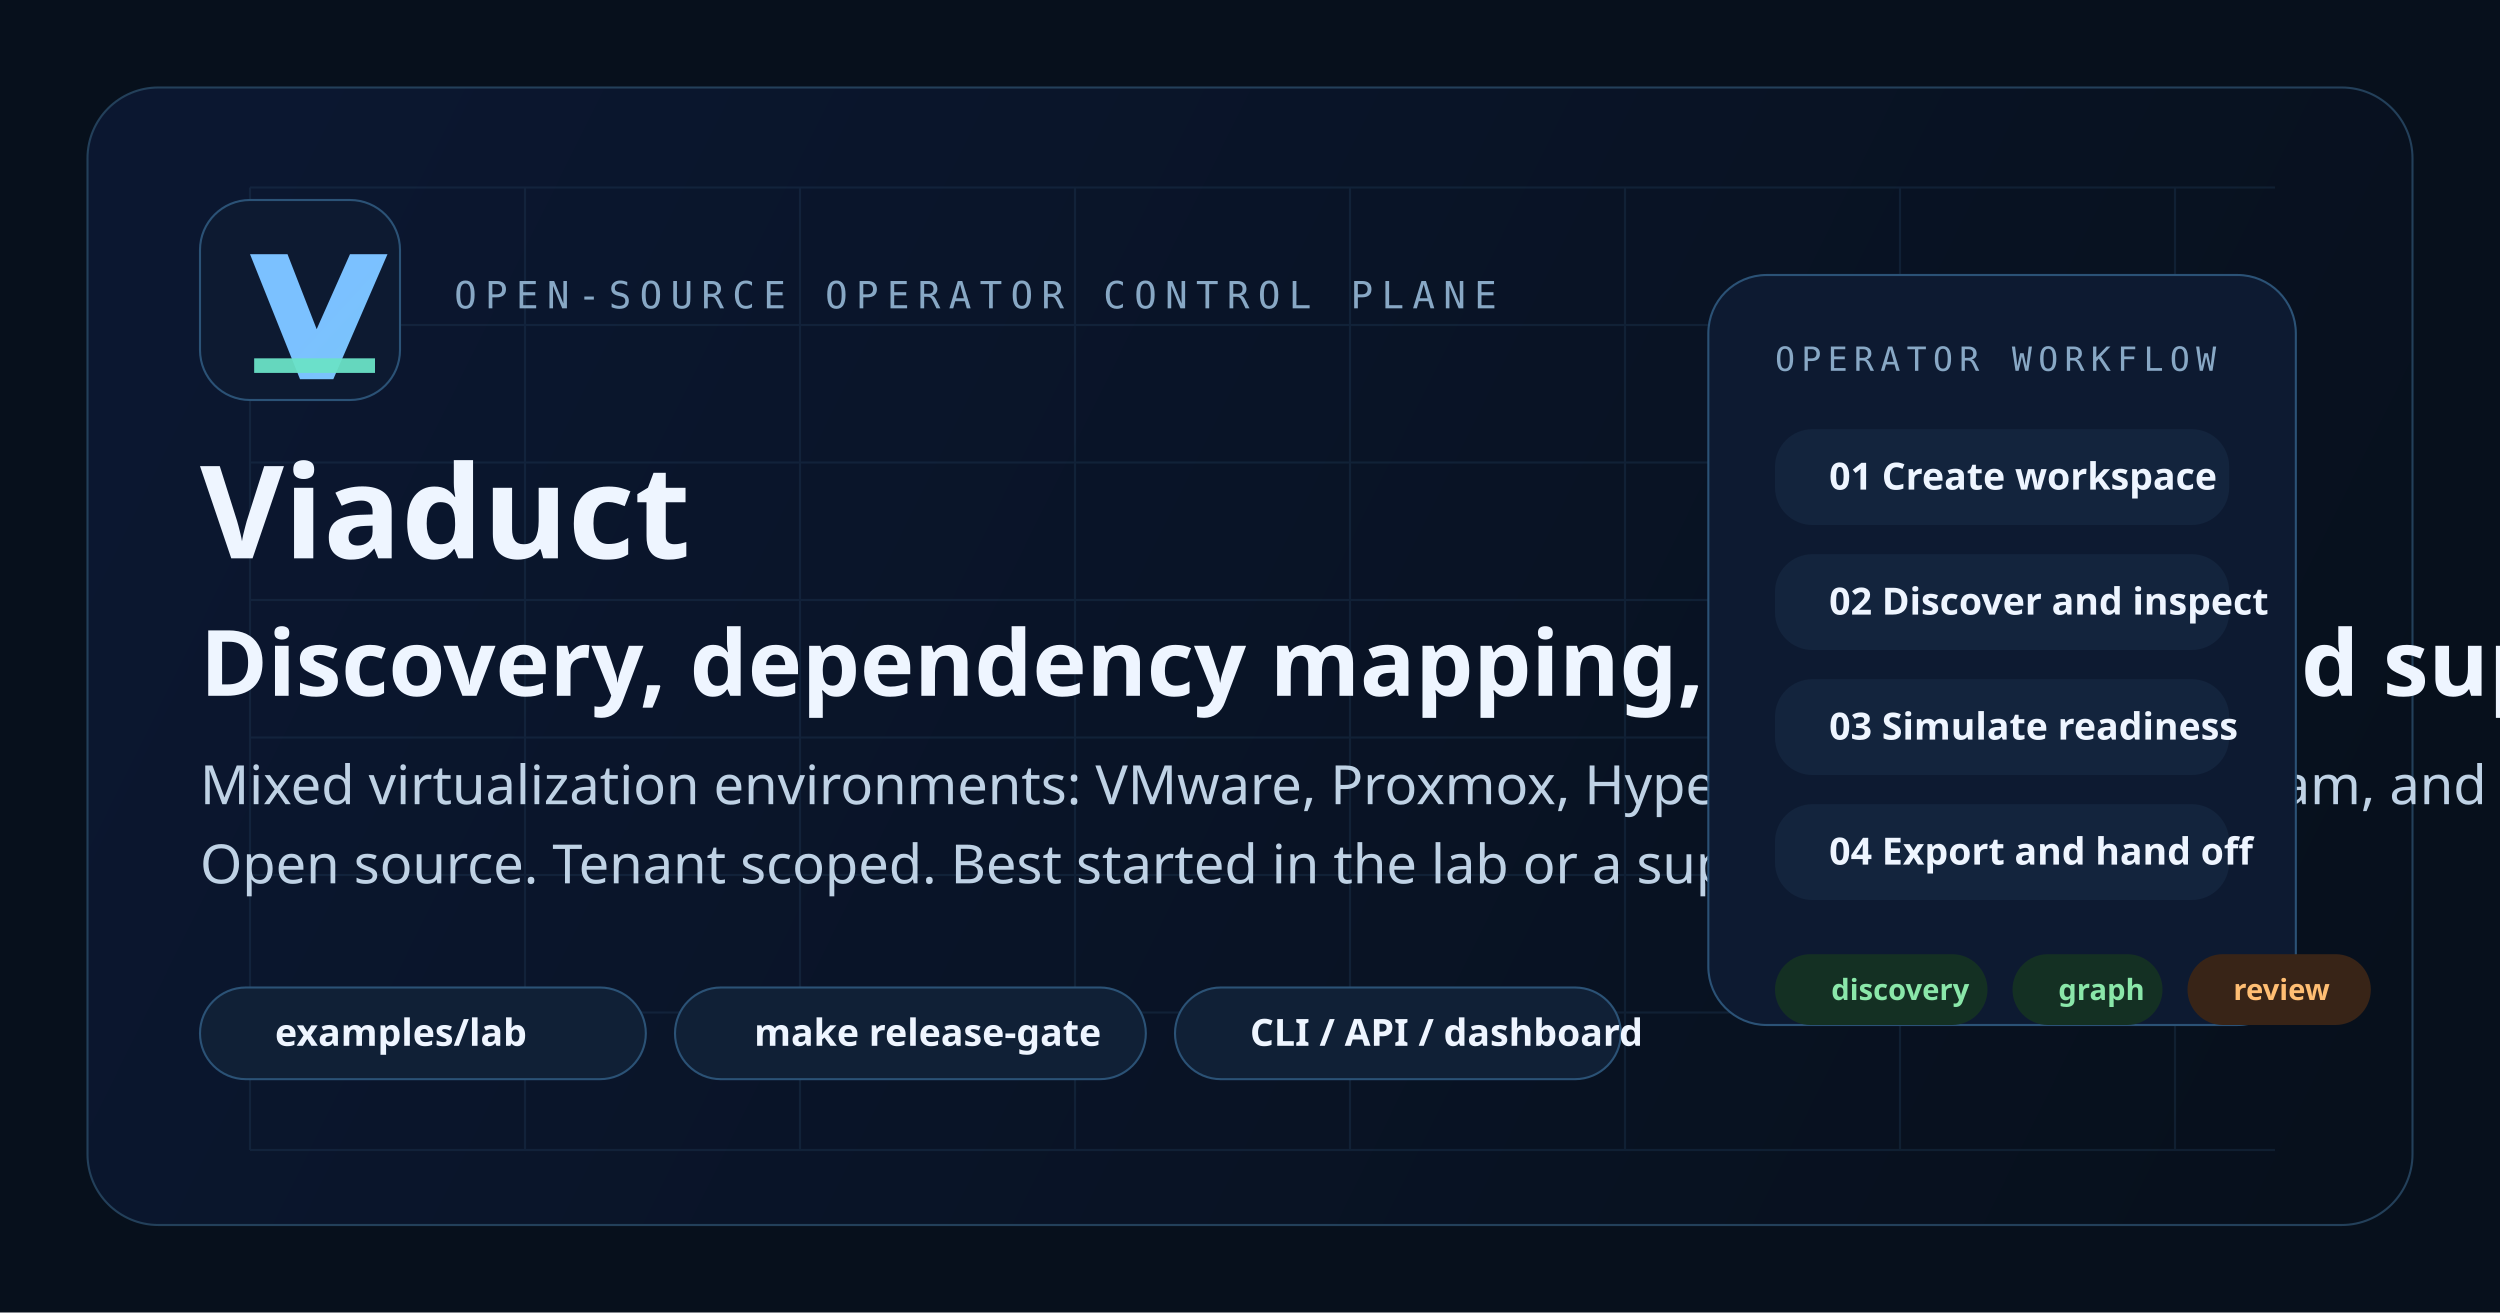
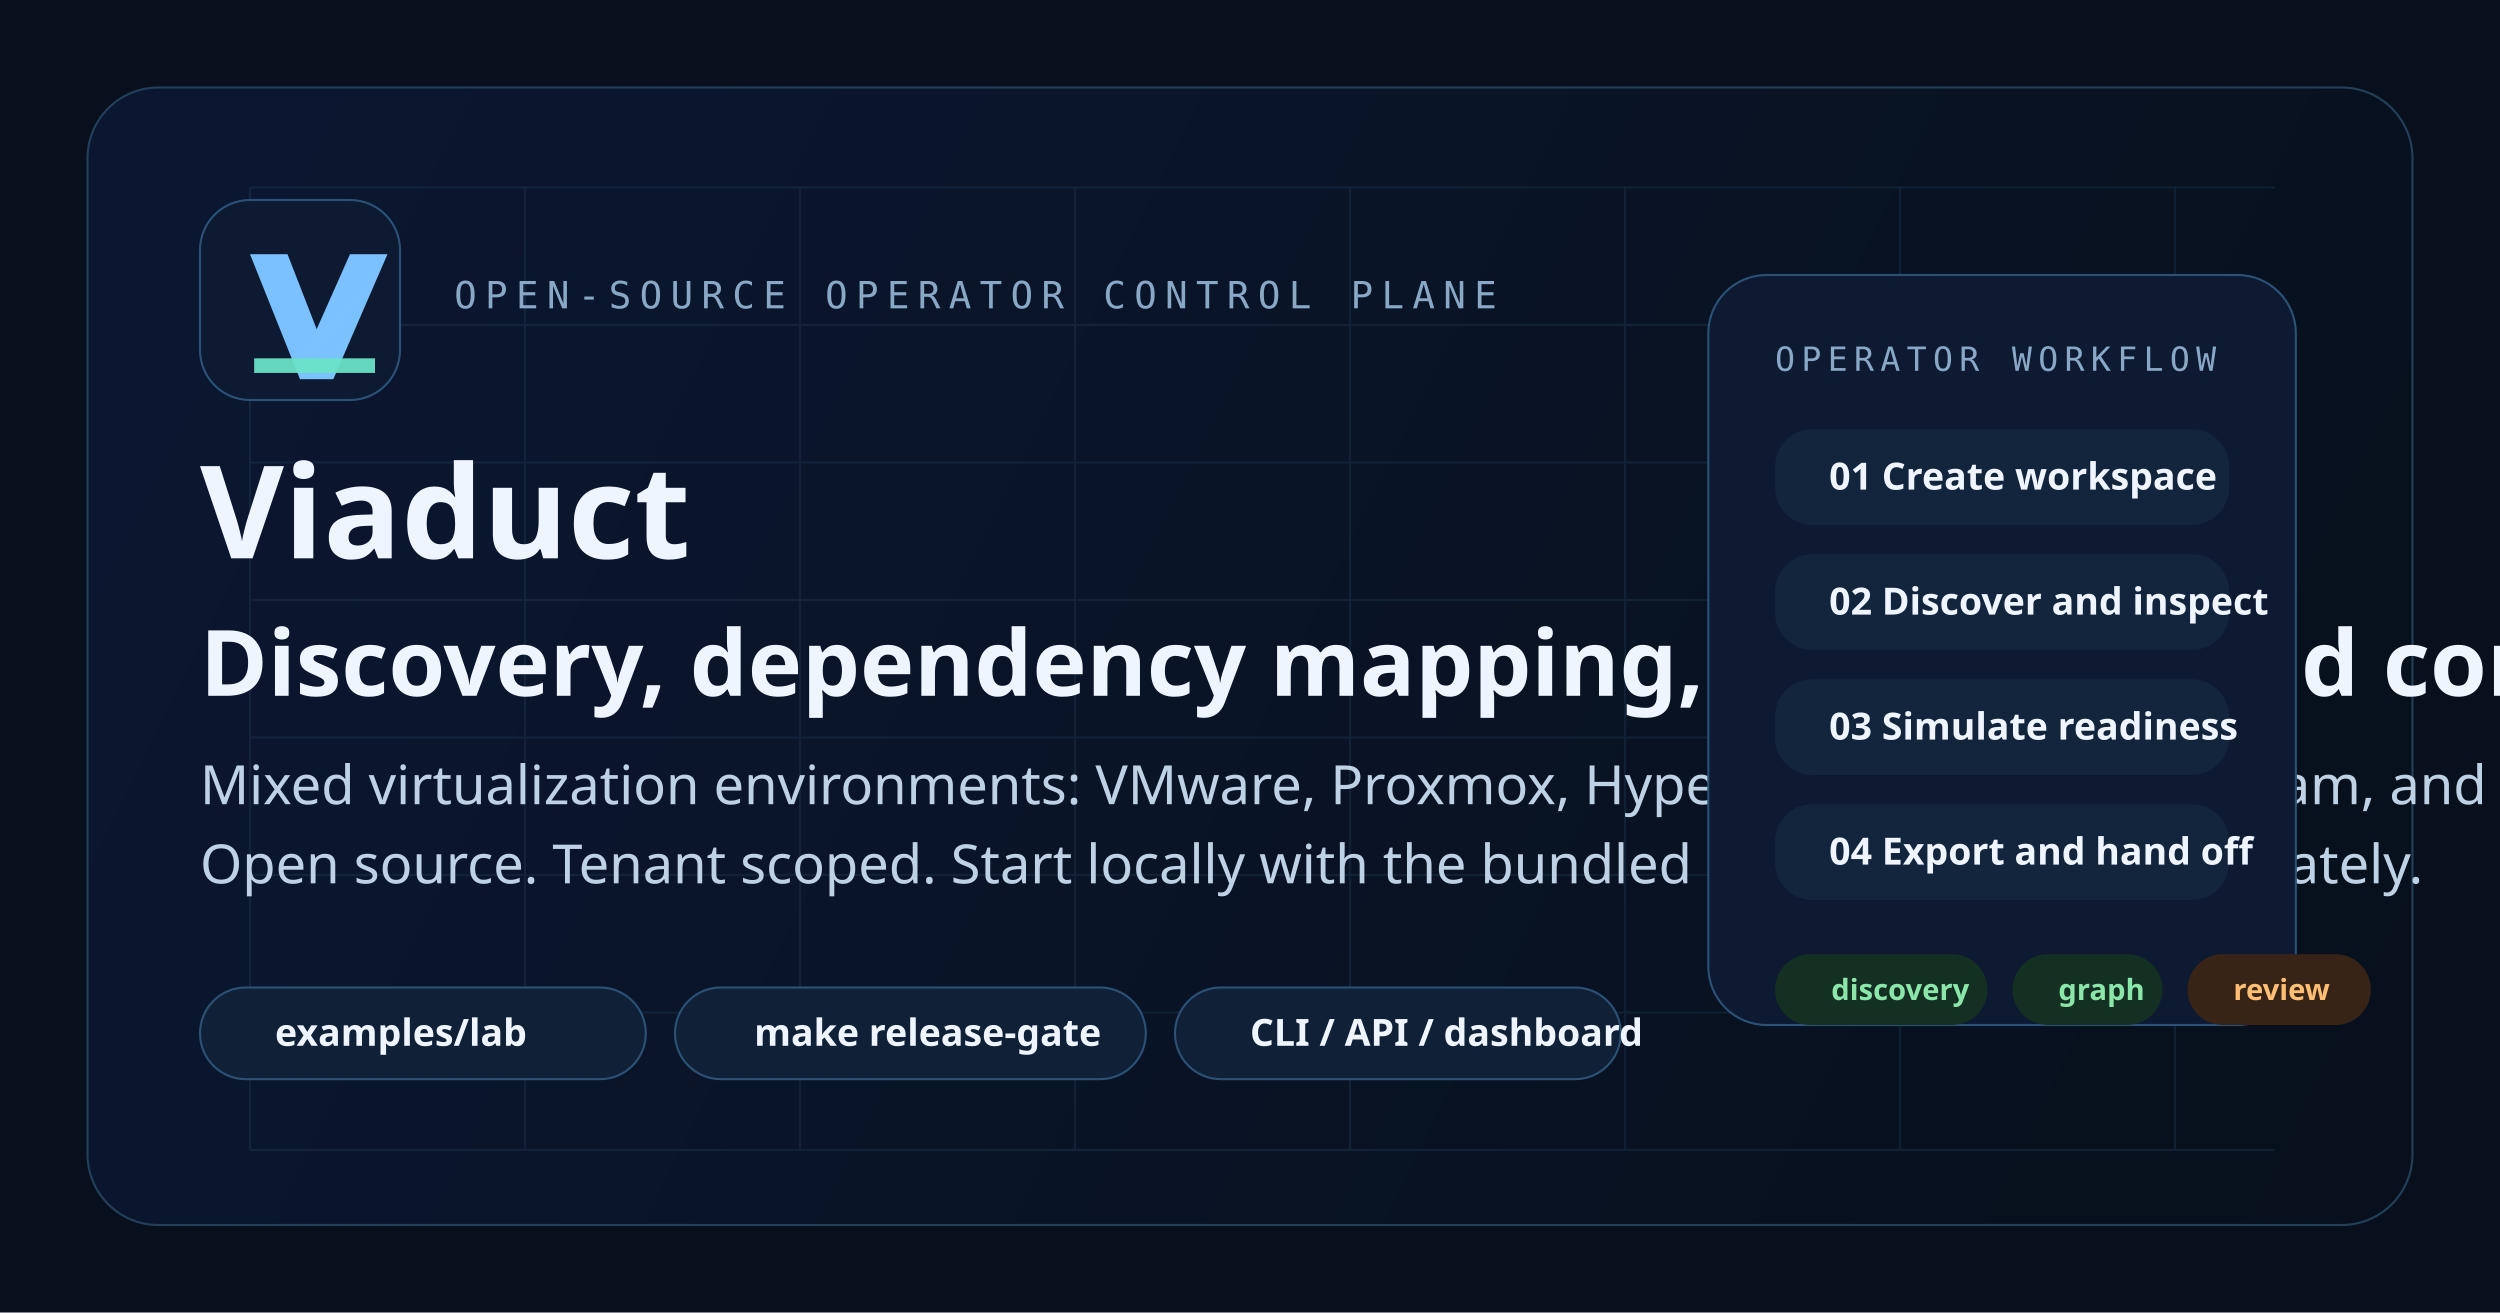
<svg xmlns="http://www.w3.org/2000/svg" width="1200" height="630" viewBox="0 0 1200 630" fill="none">
  <defs>
    <linearGradient id="bg" x1="120" x2="1118" y1="72" y2="566" gradientUnits="userSpaceOnUse">
      <stop offset="0" stop-color="#0B1730" />
      <stop offset="1" stop-color="#07101C" />
    </linearGradient>
    <linearGradient id="accent" x1="188" x2="458" y1="114" y2="362" gradientUnits="userSpaceOnUse">
      <stop offset="0" stop-color="#7BC1FF" />
      <stop offset="1" stop-color="#6AE2C7" />
    </linearGradient>
  </defs>
  <rect width="1200" height="630" fill="#07101C" />
  <rect x="42" y="42" width="1116" height="546" rx="34" fill="url(#bg)" stroke="#23405A" />
  <g opacity="0.32">
    <path d="M120 90H1092" stroke="#23405A" />
    <path d="M120 156H1092" stroke="#23405A" />
    <path d="M120 222H1092" stroke="#23405A" />
    <path d="M120 288H1092" stroke="#23405A" />
    <path d="M120 354H1092" stroke="#23405A" />
    <path d="M120 420H1092" stroke="#23405A" />
    <path d="M120 486H1092" stroke="#23405A" />
    <path d="M120 552H1092" stroke="#23405A" />
    <path d="M120 90V552" stroke="#23405A" />
    <path d="M252 90V552" stroke="#23405A" />
    <path d="M384 90V552" stroke="#23405A" />
    <path d="M516 90V552" stroke="#23405A" />
    <path d="M648 90V552" stroke="#23405A" />
    <path d="M780 90V552" stroke="#23405A" />
    <path d="M912 90V552" stroke="#23405A" />
    <path d="M1044 90V552" stroke="#23405A" />
  </g>
  <rect x="96" y="96" width="96" height="96" rx="24" fill="#0D1A31" stroke="#2B5276" />
  <path d="M120 122h18l14 36 16-36h18l-26 60h-16l-24-60Z" fill="url(#accent)" />
  <path d="M122 172h58v7h-58Z" fill="#6AE2C7" fill-opacity="0.94" />
  <text x="218" y="148" fill="#88A8C5" font-family="IBM Plex Mono, Consolas, monospace" font-size="18" letter-spacing="4">OPEN-SOURCE OPERATOR CONTROL PLANE</text>
  <text x="96" y="268" fill="#EEF5FF" font-family="Space Grotesk, Segoe UI, sans-serif" font-size="62" font-weight="700">Viaduct</text>
-   <text x="96" y="334" fill="#EEF5FF" font-family="Space Grotesk, Segoe UI, sans-serif" font-size="44" font-weight="700">Discovery, dependency mapping, planning, and supervised execution</text>
+   <text x="96" y="334" fill="#EEF5FF" font-family="Space Grotesk, Segoe UI, sans-serif" font-size="44" font-weight="700">Discovery, dependency mapping, planning, and controlled execution</text>
  <text x="96" y="386" fill="#BFD2E5" font-family="IBM Plex Sans, Segoe UI, sans-serif" font-size="26">Mixed virtualization environments: VMware, Proxmox, Hyper-V, KVM, Nutanix, Veeam, and plugins.</text>
-   <text x="96" y="424" fill="#BFD2E5" font-family="IBM Plex Sans, Segoe UI, sans-serif" font-size="26">Open source. Tenant scoped. Best started in the lab or a supervised pilot.</text>
+   <text x="96" y="424" fill="#BFD2E5" font-family="IBM Plex Sans, Segoe UI, sans-serif" font-size="26">Open source. Tenant scoped. Start locally with the bundled lab and expand deliberately.</text>
  <rect x="96" y="474" width="214" height="44" rx="22" fill="#102036" stroke="#2B5276" />
  <text x="132" y="502" fill="#EEF5FF" font-family="IBM Plex Sans, Segoe UI, sans-serif" font-size="18" font-weight="700">examples/lab</text>
  <rect x="324" y="474" width="226" height="44" rx="22" fill="#102036" stroke="#2B5276" />
  <text x="362" y="502" fill="#EEF5FF" font-family="IBM Plex Sans, Segoe UI, sans-serif" font-size="18" font-weight="700">make release-gate</text>
  <rect x="564" y="474" width="214" height="44" rx="22" fill="#102036" stroke="#2B5276" />
  <text x="600" y="502" fill="#EEF5FF" font-family="IBM Plex Sans, Segoe UI, sans-serif" font-size="18" font-weight="700">CLI / API / dashboard</text>
  <rect x="820" y="132" width="282" height="360" rx="28" fill="#0D1A31" stroke="#2B5276" />
  <text x="852" y="178" fill="#88A8C5" font-family="IBM Plex Mono, Consolas, monospace" font-size="16" letter-spacing="3">OPERATOR WORKFLOW</text>
  <rect x="852" y="206" width="218" height="46" rx="18" fill="#13243D" />
  <text x="878" y="235" fill="#EEF5FF" font-family="IBM Plex Sans, Segoe UI, sans-serif" font-size="18" font-weight="700">01  Create workspace</text>
  <rect x="852" y="266" width="218" height="46" rx="18" fill="#13243D" />
  <text x="878" y="295" fill="#EEF5FF" font-family="IBM Plex Sans, Segoe UI, sans-serif" font-size="18" font-weight="700">02  Discover and inspect</text>
  <rect x="852" y="326" width="218" height="46" rx="18" fill="#13243D" />
  <text x="878" y="355" fill="#EEF5FF" font-family="IBM Plex Sans, Segoe UI, sans-serif" font-size="18" font-weight="700">03  Simulate readiness</text>
  <rect x="852" y="386" width="218" height="46" rx="18" fill="#13243D" />
  <text x="878" y="415" fill="#EEF5FF" font-family="IBM Plex Sans, Segoe UI, sans-serif" font-size="18" font-weight="700">04  Export and hand off</text>
  <rect x="852" y="458" width="102" height="34" rx="17" fill="#143023" />
  <text x="879" y="480" fill="#8AE7A9" font-family="IBM Plex Sans, Segoe UI, sans-serif" font-size="14" font-weight="700">discovery</text>
  <rect x="966" y="458" width="72" height="34" rx="17" fill="#143023" />
  <text x="988" y="480" fill="#8AE7A9" font-family="IBM Plex Sans, Segoe UI, sans-serif" font-size="14" font-weight="700">graph</text>
  <rect x="1050" y="458" width="88" height="34" rx="17" fill="#382417" />
  <text x="1072" y="480" fill="#FFBE73" font-family="IBM Plex Sans, Segoe UI, sans-serif" font-size="14" font-weight="700">review</text>
</svg>
